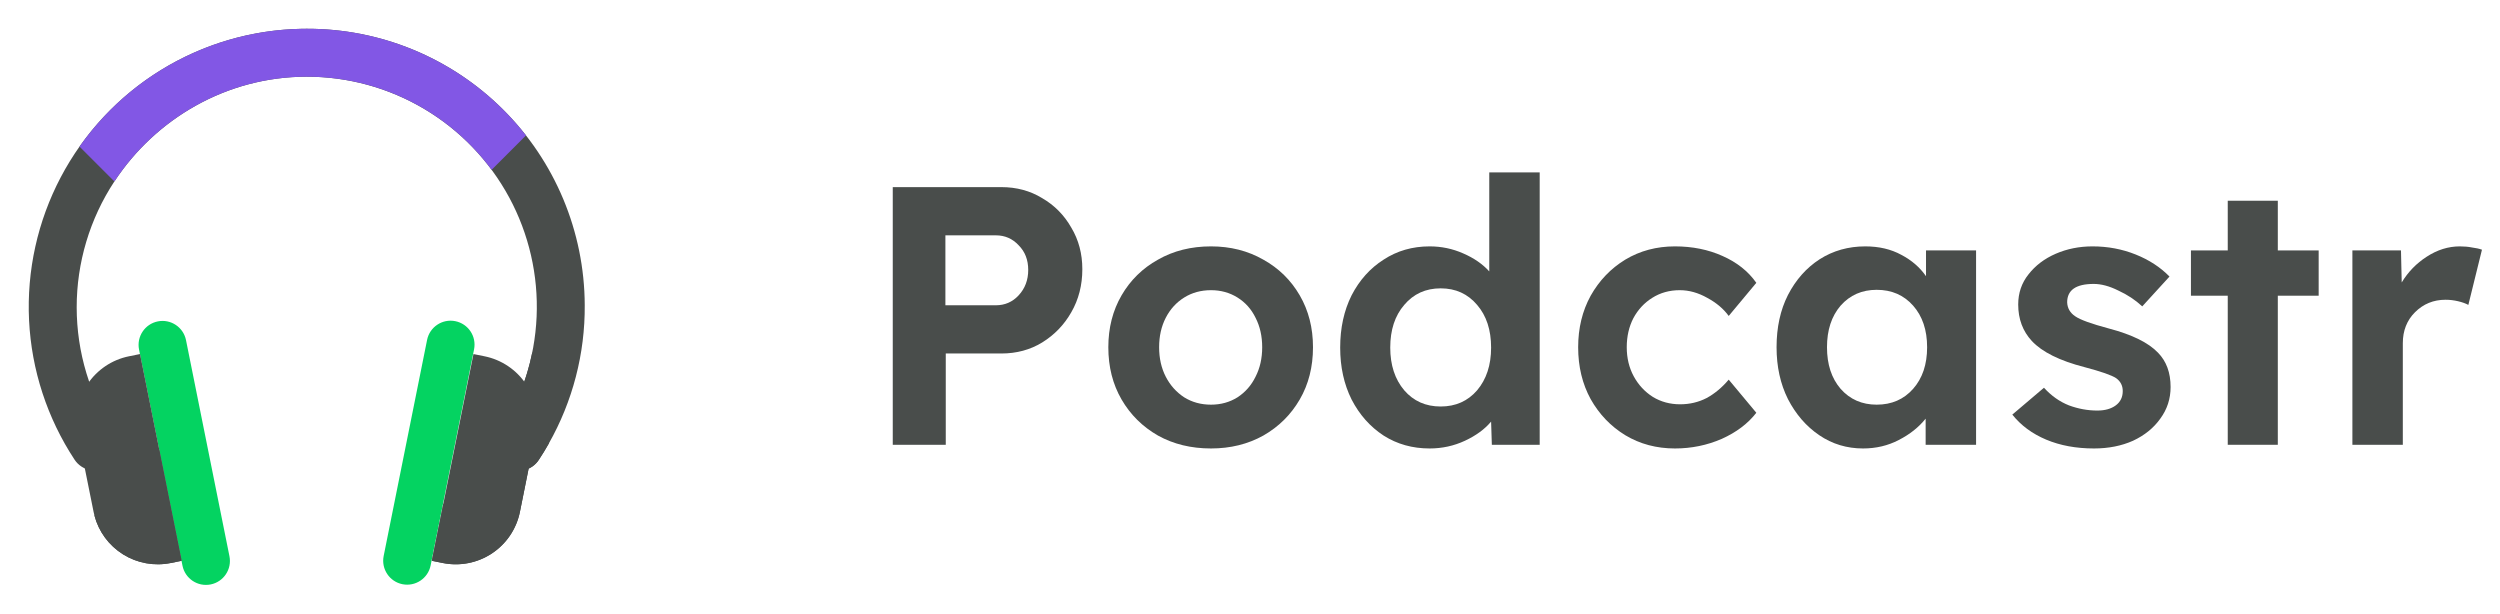
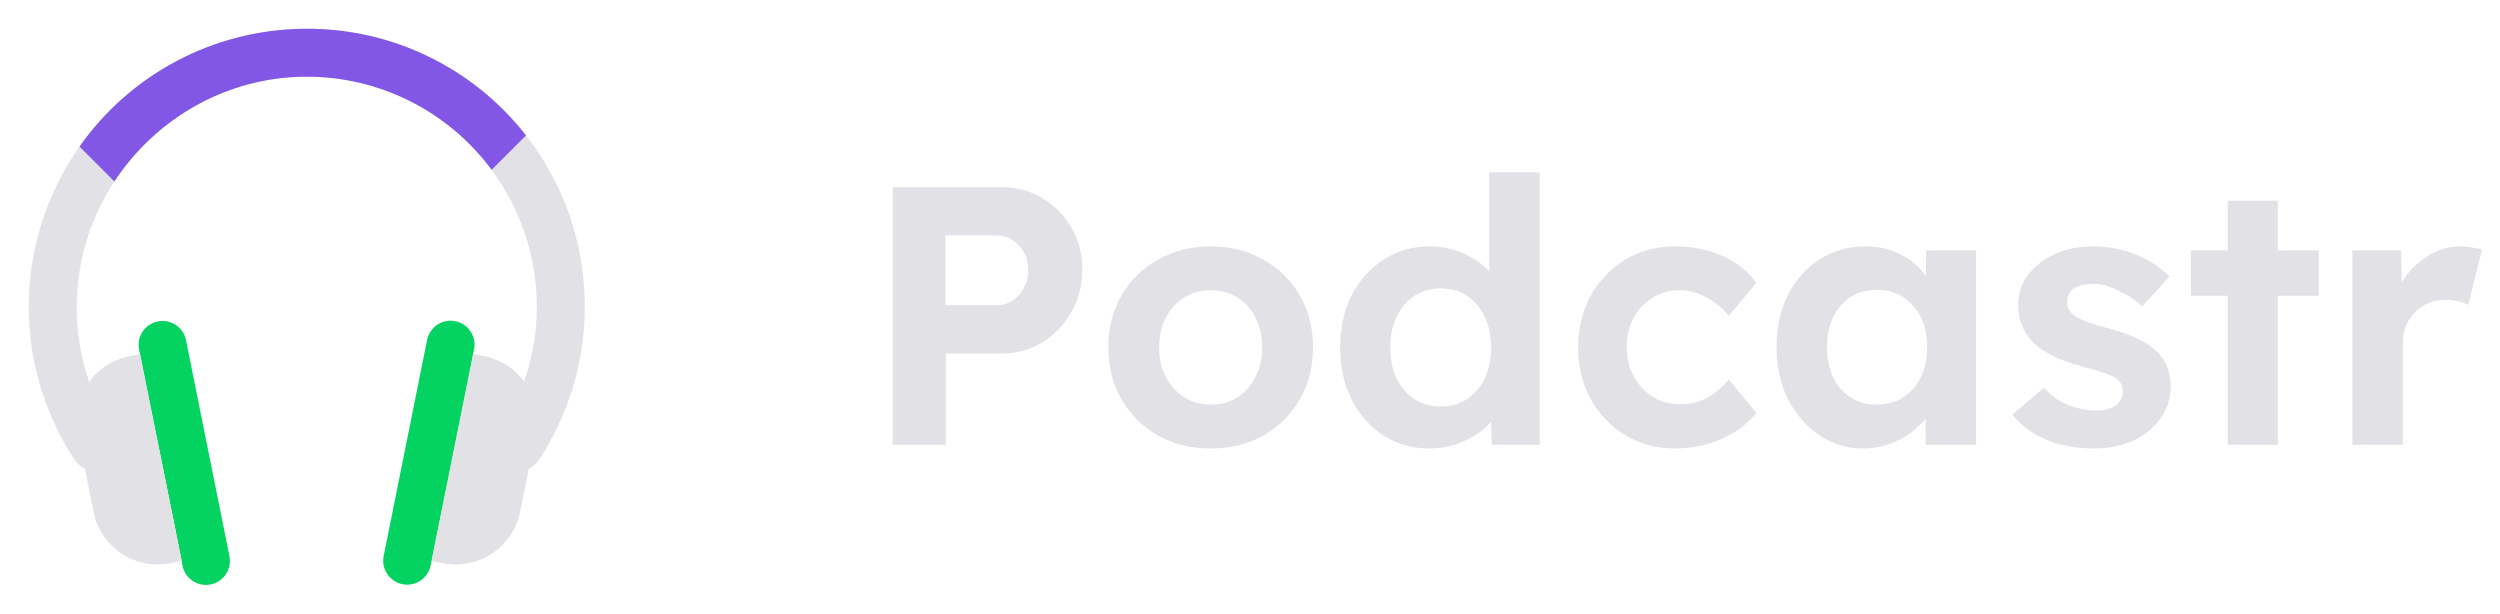
<svg xmlns="http://www.w3.org/2000/svg" width="163" height="40" viewBox="0 0 163 40" fill="none">
-   <path d="M58.208 29V12.2H65.288C66.28 12.2 67.168 12.44 67.952 12.92C68.752 13.384 69.384 14.024 69.848 14.84C70.328 15.64 70.568 16.544 70.568 17.552C70.568 18.592 70.328 19.528 69.848 20.36C69.384 21.176 68.752 21.832 67.952 22.328C67.168 22.808 66.28 23.048 65.288 23.048H61.664V29H58.208ZM61.64 19.904H64.928C65.52 19.904 66.016 19.688 66.416 19.256C66.832 18.808 67.04 18.256 67.04 17.6C67.04 16.944 66.832 16.408 66.416 15.992C66.016 15.56 65.52 15.344 64.928 15.344H61.64V19.904Z" fill="#494D4B" />
-   <path d="M78.959 29.24C77.663 29.24 76.511 28.96 75.503 28.4C74.495 27.824 73.703 27.04 73.127 26.048C72.551 25.056 72.263 23.92 72.263 22.64C72.263 21.376 72.551 20.248 73.127 19.256C73.703 18.264 74.495 17.488 75.503 16.928C76.511 16.352 77.663 16.064 78.959 16.064C80.223 16.064 81.359 16.352 82.367 16.928C83.375 17.488 84.167 18.264 84.743 19.256C85.319 20.248 85.607 21.376 85.607 22.64C85.607 23.92 85.319 25.056 84.743 26.048C84.167 27.04 83.375 27.824 82.367 28.4C81.359 28.96 80.223 29.24 78.959 29.24ZM78.959 26.384C79.599 26.384 80.175 26.224 80.687 25.904C81.199 25.568 81.591 25.12 81.863 24.56C82.151 24 82.295 23.36 82.295 22.64C82.295 21.92 82.151 21.28 81.863 20.72C81.591 20.16 81.199 19.72 80.687 19.4C80.175 19.08 79.599 18.92 78.959 18.92C78.303 18.92 77.719 19.08 77.207 19.4C76.695 19.72 76.295 20.16 76.007 20.72C75.719 21.28 75.575 21.92 75.575 22.64C75.575 23.36 75.719 24 76.007 24.56C76.295 25.12 76.695 25.568 77.207 25.904C77.719 26.224 78.303 26.384 78.959 26.384Z" fill="#494D4B" />
-   <path d="M93.212 29.24C92.092 29.24 91.092 28.96 90.212 28.4C89.332 27.824 88.636 27.04 88.124 26.048C87.628 25.056 87.38 23.928 87.38 22.664C87.38 21.384 87.628 20.248 88.124 19.256C88.636 18.264 89.332 17.488 90.212 16.928C91.092 16.352 92.092 16.064 93.212 16.064C93.98 16.064 94.708 16.216 95.396 16.52C96.1 16.824 96.668 17.216 97.1 17.696V11.24H100.388V29H97.268L97.22 27.488C96.804 27.984 96.236 28.4 95.516 28.736C94.796 29.072 94.028 29.24 93.212 29.24ZM93.932 26.504C94.908 26.504 95.7 26.152 96.308 25.448C96.916 24.728 97.22 23.8 97.22 22.664C97.22 21.512 96.916 20.584 96.308 19.88C95.7 19.16 94.908 18.8 93.932 18.8C92.956 18.8 92.164 19.16 91.556 19.88C90.948 20.584 90.644 21.512 90.644 22.664C90.644 23.8 90.948 24.728 91.556 25.448C92.164 26.152 92.956 26.504 93.932 26.504Z" fill="#494D4B" />
-   <path d="M109.208 29.24C108.008 29.24 106.928 28.952 105.968 28.376C105.024 27.8 104.272 27.016 103.712 26.024C103.168 25.032 102.896 23.904 102.896 22.64C102.896 21.392 103.168 20.272 103.712 19.28C104.272 18.288 105.024 17.504 105.968 16.928C106.928 16.352 108.008 16.064 109.208 16.064C110.344 16.064 111.376 16.272 112.304 16.688C113.248 17.104 113.984 17.688 114.512 18.44L112.712 20.6C112.376 20.136 111.912 19.744 111.32 19.424C110.728 19.088 110.128 18.92 109.52 18.92C108.848 18.92 108.248 19.088 107.72 19.424C107.208 19.744 106.8 20.184 106.496 20.744C106.208 21.304 106.064 21.936 106.064 22.64C106.064 23.344 106.216 23.976 106.52 24.536C106.824 25.096 107.24 25.544 107.768 25.88C108.296 26.2 108.888 26.36 109.544 26.36C110.168 26.36 110.744 26.224 111.272 25.952C111.8 25.664 112.28 25.264 112.712 24.752L114.512 26.912C113.968 27.616 113.216 28.184 112.256 28.616C111.296 29.032 110.28 29.24 109.208 29.24Z" fill="#494D4B" />
-   <path d="M121.472 29.24C120.416 29.24 119.464 28.952 118.616 28.376C117.768 27.8 117.088 27.016 116.576 26.024C116.08 25.032 115.832 23.904 115.832 22.64C115.832 21.344 116.08 20.208 116.576 19.232C117.088 18.24 117.776 17.464 118.64 16.904C119.52 16.344 120.512 16.064 121.616 16.064C122.512 16.064 123.296 16.248 123.968 16.616C124.64 16.968 125.176 17.432 125.576 18.008V16.328H128.84V29H125.552V27.296C125.104 27.856 124.52 28.32 123.8 28.688C123.096 29.056 122.32 29.24 121.472 29.24ZM122.36 26.384C123.336 26.384 124.128 26.04 124.736 25.352C125.344 24.664 125.648 23.76 125.648 22.64C125.648 21.52 125.344 20.616 124.736 19.928C124.128 19.24 123.336 18.896 122.36 18.896C121.4 18.896 120.616 19.24 120.008 19.928C119.416 20.616 119.12 21.52 119.12 22.64C119.12 23.76 119.416 24.664 120.008 25.352C120.616 26.04 121.4 26.384 122.36 26.384Z" fill="#494D4B" />
-   <path d="M136.531 29.24C135.363 29.24 134.323 29.048 133.411 28.664C132.499 28.28 131.763 27.736 131.203 27.032L133.267 25.28C133.747 25.808 134.291 26.192 134.899 26.432C135.507 26.656 136.123 26.768 136.747 26.768C137.243 26.768 137.643 26.656 137.947 26.432C138.251 26.208 138.403 25.896 138.403 25.496C138.403 25.144 138.259 24.864 137.971 24.656C137.683 24.464 136.995 24.224 135.907 23.936C134.291 23.52 133.147 22.952 132.475 22.232C131.883 21.592 131.587 20.8 131.587 19.856C131.587 19.104 131.811 18.448 132.259 17.888C132.707 17.312 133.299 16.864 134.035 16.544C134.771 16.224 135.571 16.064 136.435 16.064C137.427 16.064 138.363 16.24 139.243 16.592C140.123 16.944 140.859 17.424 141.451 18.032L139.675 19.976C139.227 19.56 138.707 19.216 138.115 18.944C137.539 18.656 137.003 18.512 136.507 18.512C135.355 18.512 134.779 18.912 134.779 19.712C134.795 20.096 134.971 20.4 135.307 20.624C135.627 20.848 136.355 21.112 137.491 21.416C139.011 21.816 140.083 22.344 140.707 23C141.251 23.56 141.523 24.304 141.523 25.232C141.523 26 141.299 26.688 140.851 27.296C140.419 27.904 139.827 28.384 139.075 28.736C138.323 29.072 137.475 29.24 136.531 29.24Z" fill="#494D4B" />
-   <path d="M145.249 29V19.28H142.849V16.328H145.249V13.088H148.513V16.328H151.177V19.28H148.513V29H145.249Z" fill="#494D4B" />
-   <path d="M153.376 29V16.328H156.544L156.592 18.416C157.008 17.728 157.552 17.168 158.224 16.736C158.912 16.288 159.632 16.064 160.384 16.064C160.672 16.064 160.936 16.088 161.176 16.136C161.432 16.168 161.648 16.216 161.824 16.28L160.936 19.88C160.76 19.784 160.536 19.704 160.264 19.64C159.992 19.576 159.72 19.544 159.448 19.544C158.664 19.544 158 19.816 157.456 20.36C156.928 20.888 156.664 21.56 156.664 22.376V29H153.376Z" fill="#494D4B" />
-   <path d="M38.125 19.888C38.149 23.054 37.34 26.171 35.777 28.926C35.575 29.284 35.361 29.634 35.134 29.976C35.023 30.15 34.877 30.3 34.707 30.417C34.537 30.535 34.345 30.617 34.142 30.66C33.94 30.702 33.731 30.704 33.528 30.666C33.325 30.627 33.132 30.548 32.959 30.434C32.786 30.32 32.638 30.173 32.523 30.001C32.408 29.83 32.328 29.637 32.288 29.434C32.247 29.231 32.248 29.022 32.289 28.82C32.33 28.617 32.411 28.424 32.527 28.253C34.019 25.99 34.868 23.364 34.987 20.656C35.105 17.948 34.488 15.259 33.2 12.874C31.912 10.489 30.002 8.497 27.673 7.111C25.344 5.724 22.683 4.995 19.972 5C14.762 5.01 10.142 7.745 7.457 11.832C5.852 14.27 4.998 17.126 5 20.045C5.003 22.964 5.863 25.818 7.473 28.253C7.701 28.599 7.782 29.022 7.699 29.427C7.616 29.834 7.375 30.19 7.029 30.418C6.683 30.646 6.261 30.728 5.855 30.645C5.449 30.561 5.092 30.32 4.864 29.974C3.079 27.265 2.054 24.127 1.895 20.887C1.737 17.647 2.451 14.424 3.962 11.553C5.474 8.683 7.729 6.271 10.491 4.569C13.253 2.868 16.421 1.938 19.664 1.878C19.778 1.876 19.891 1.875 20.005 1.875C24.795 1.865 29.393 3.756 32.791 7.133C36.188 10.511 38.106 15.098 38.125 19.888Z" fill="#494D4B" />
+   <path d="M58.208 29V12.2H65.288C66.28 12.2 67.168 12.44 67.952 12.92C68.752 13.384 69.384 14.024 69.848 14.84C70.328 15.64 70.568 16.544 70.568 17.552C70.568 18.592 70.328 19.528 69.848 20.36C69.384 21.176 68.752 21.832 67.952 22.328C67.168 22.808 66.28 23.048 65.288 23.048H61.664V29H58.208ZM61.64 19.904H64.928C65.52 19.904 66.016 19.688 66.416 19.256C66.832 18.808 67.04 18.256 67.04 17.6C67.04 16.944 66.832 16.408 66.416 15.992C66.016 15.56 65.52 15.344 64.928 15.344H61.64V19.904Z" fill="#e1e1e6" />
+   <path d="M78.959 29.24C77.663 29.24 76.511 28.96 75.503 28.4C74.495 27.824 73.703 27.04 73.127 26.048C72.551 25.056 72.263 23.92 72.263 22.64C72.263 21.376 72.551 20.248 73.127 19.256C73.703 18.264 74.495 17.488 75.503 16.928C76.511 16.352 77.663 16.064 78.959 16.064C80.223 16.064 81.359 16.352 82.367 16.928C83.375 17.488 84.167 18.264 84.743 19.256C85.319 20.248 85.607 21.376 85.607 22.64C85.607 23.92 85.319 25.056 84.743 26.048C84.167 27.04 83.375 27.824 82.367 28.4C81.359 28.96 80.223 29.24 78.959 29.24ZM78.959 26.384C79.599 26.384 80.175 26.224 80.687 25.904C81.199 25.568 81.591 25.12 81.863 24.56C82.151 24 82.295 23.36 82.295 22.64C82.295 21.92 82.151 21.28 81.863 20.72C81.591 20.16 81.199 19.72 80.687 19.4C80.175 19.08 79.599 18.92 78.959 18.92C78.303 18.92 77.719 19.08 77.207 19.4C76.695 19.72 76.295 20.16 76.007 20.72C75.719 21.28 75.575 21.92 75.575 22.64C75.575 23.36 75.719 24 76.007 24.56C76.295 25.12 76.695 25.568 77.207 25.904C77.719 26.224 78.303 26.384 78.959 26.384Z" fill="#e1e1e6" />
+   <path d="M93.212 29.24C92.092 29.24 91.092 28.96 90.212 28.4C89.332 27.824 88.636 27.04 88.124 26.048C87.628 25.056 87.38 23.928 87.38 22.664C87.38 21.384 87.628 20.248 88.124 19.256C88.636 18.264 89.332 17.488 90.212 16.928C91.092 16.352 92.092 16.064 93.212 16.064C93.98 16.064 94.708 16.216 95.396 16.52C96.1 16.824 96.668 17.216 97.1 17.696V11.24H100.388V29H97.268L97.22 27.488C96.804 27.984 96.236 28.4 95.516 28.736C94.796 29.072 94.028 29.24 93.212 29.24ZM93.932 26.504C94.908 26.504 95.7 26.152 96.308 25.448C96.916 24.728 97.22 23.8 97.22 22.664C97.22 21.512 96.916 20.584 96.308 19.88C95.7 19.16 94.908 18.8 93.932 18.8C92.956 18.8 92.164 19.16 91.556 19.88C90.948 20.584 90.644 21.512 90.644 22.664C90.644 23.8 90.948 24.728 91.556 25.448C92.164 26.152 92.956 26.504 93.932 26.504Z" fill="#e1e1e6" />
+   <path d="M109.208 29.24C108.008 29.24 106.928 28.952 105.968 28.376C105.024 27.8 104.272 27.016 103.712 26.024C103.168 25.032 102.896 23.904 102.896 22.64C102.896 21.392 103.168 20.272 103.712 19.28C104.272 18.288 105.024 17.504 105.968 16.928C106.928 16.352 108.008 16.064 109.208 16.064C110.344 16.064 111.376 16.272 112.304 16.688C113.248 17.104 113.984 17.688 114.512 18.44L112.712 20.6C112.376 20.136 111.912 19.744 111.32 19.424C110.728 19.088 110.128 18.92 109.52 18.92C108.848 18.92 108.248 19.088 107.72 19.424C107.208 19.744 106.8 20.184 106.496 20.744C106.208 21.304 106.064 21.936 106.064 22.64C106.064 23.344 106.216 23.976 106.52 24.536C106.824 25.096 107.24 25.544 107.768 25.88C108.296 26.2 108.888 26.36 109.544 26.36C110.168 26.36 110.744 26.224 111.272 25.952C111.8 25.664 112.28 25.264 112.712 24.752L114.512 26.912C113.968 27.616 113.216 28.184 112.256 28.616C111.296 29.032 110.28 29.24 109.208 29.24Z" fill="#e1e1e6" />
+   <path d="M121.472 29.24C120.416 29.24 119.464 28.952 118.616 28.376C117.768 27.8 117.088 27.016 116.576 26.024C116.08 25.032 115.832 23.904 115.832 22.64C115.832 21.344 116.08 20.208 116.576 19.232C117.088 18.24 117.776 17.464 118.64 16.904C119.52 16.344 120.512 16.064 121.616 16.064C122.512 16.064 123.296 16.248 123.968 16.616C124.64 16.968 125.176 17.432 125.576 18.008V16.328H128.84V29H125.552V27.296C125.104 27.856 124.52 28.32 123.8 28.688C123.096 29.056 122.32 29.24 121.472 29.24ZM122.36 26.384C123.336 26.384 124.128 26.04 124.736 25.352C125.344 24.664 125.648 23.76 125.648 22.64C125.648 21.52 125.344 20.616 124.736 19.928C124.128 19.24 123.336 18.896 122.36 18.896C121.4 18.896 120.616 19.24 120.008 19.928C119.416 20.616 119.12 21.52 119.12 22.64C119.12 23.76 119.416 24.664 120.008 25.352C120.616 26.04 121.4 26.384 122.36 26.384Z" fill="#e1e1e6" />
+   <path d="M136.531 29.24C135.363 29.24 134.323 29.048 133.411 28.664C132.499 28.28 131.763 27.736 131.203 27.032L133.267 25.28C133.747 25.808 134.291 26.192 134.899 26.432C135.507 26.656 136.123 26.768 136.747 26.768C137.243 26.768 137.643 26.656 137.947 26.432C138.251 26.208 138.403 25.896 138.403 25.496C138.403 25.144 138.259 24.864 137.971 24.656C137.683 24.464 136.995 24.224 135.907 23.936C134.291 23.52 133.147 22.952 132.475 22.232C131.883 21.592 131.587 20.8 131.587 19.856C131.587 19.104 131.811 18.448 132.259 17.888C132.707 17.312 133.299 16.864 134.035 16.544C134.771 16.224 135.571 16.064 136.435 16.064C137.427 16.064 138.363 16.24 139.243 16.592C140.123 16.944 140.859 17.424 141.451 18.032L139.675 19.976C139.227 19.56 138.707 19.216 138.115 18.944C137.539 18.656 137.003 18.512 136.507 18.512C135.355 18.512 134.779 18.912 134.779 19.712C134.795 20.096 134.971 20.4 135.307 20.624C135.627 20.848 136.355 21.112 137.491 21.416C139.011 21.816 140.083 22.344 140.707 23C141.251 23.56 141.523 24.304 141.523 25.232C141.523 26 141.299 26.688 140.851 27.296C140.419 27.904 139.827 28.384 139.075 28.736C138.323 29.072 137.475 29.24 136.531 29.24Z" fill="#e1e1e6" />
+   <path d="M145.249 29V19.28H142.849V16.328H145.249V13.088H148.513V16.328H151.177V19.28H148.513V29H145.249Z" fill="#e1e1e6" />
+   <path d="M153.376 29V16.328H156.544L156.592 18.416C157.008 17.728 157.552 17.168 158.224 16.736C158.912 16.288 159.632 16.064 160.384 16.064C160.672 16.064 160.936 16.088 161.176 16.136C161.432 16.168 161.648 16.216 161.824 16.28L160.936 19.88C160.76 19.784 160.536 19.704 160.264 19.64C159.992 19.576 159.72 19.544 159.448 19.544C158.664 19.544 158 19.816 157.456 20.36C156.928 20.888 156.664 21.56 156.664 22.376V29H153.376Z" fill="#e1e1e6" />
+   <path d="M38.125 19.888C38.149 23.054 37.34 26.171 35.777 28.926C35.575 29.284 35.361 29.634 35.134 29.976C35.023 30.15 34.877 30.3 34.707 30.417C34.537 30.535 34.345 30.617 34.142 30.66C33.94 30.702 33.731 30.704 33.528 30.666C33.325 30.627 33.132 30.548 32.959 30.434C32.786 30.32 32.638 30.173 32.523 30.001C32.408 29.83 32.328 29.637 32.288 29.434C32.247 29.231 32.248 29.022 32.289 28.82C32.33 28.617 32.411 28.424 32.527 28.253C34.019 25.99 34.868 23.364 34.987 20.656C35.105 17.948 34.488 15.259 33.2 12.874C31.912 10.489 30.002 8.497 27.673 7.111C25.344 5.724 22.683 4.995 19.972 5C14.762 5.01 10.142 7.745 7.457 11.832C5.852 14.27 4.998 17.126 5 20.045C5.003 22.964 5.863 25.818 7.473 28.253C7.701 28.599 7.782 29.022 7.699 29.427C7.616 29.834 7.375 30.19 7.029 30.418C6.683 30.646 6.261 30.728 5.855 30.645C5.449 30.561 5.092 30.32 4.864 29.974C3.079 27.265 2.054 24.127 1.895 20.887C1.737 17.647 2.451 14.424 3.962 11.553C5.474 8.683 7.729 6.271 10.491 4.569C13.253 2.868 16.421 1.938 19.664 1.878C19.778 1.876 19.891 1.875 20.005 1.875C24.795 1.865 29.393 3.756 32.791 7.133C36.188 10.511 38.106 15.098 38.125 19.888Z" fill="#e1e1e6" />
  <path d="M9.066 22.794L11.898 36.882C12.068 37.728 12.891 38.275 13.737 38.105C14.582 37.935 15.13 37.112 14.96 36.266L12.128 22.179C11.958 21.333 11.135 20.785 10.289 20.955C9.444 21.125 8.896 21.949 9.066 22.794Z" fill="#04D361" />
-   <path d="M11.844 36.564L11.126 36.709C10.059 36.923 8.95 36.722 8.027 36.147C7.103 35.572 6.434 34.665 6.157 33.612C6.136 33.531 6.116 33.45 6.1 33.367L5.071 28.256C4.848 27.146 5.075 25.993 5.701 25.051C6.328 24.108 7.303 23.453 8.413 23.229L9.13 23.084L10.39 29.341L11.844 36.564Z" fill="#494D4B" />
-   <path d="M11.844 36.564L11.126 36.709C10.059 36.923 8.95 36.722 8.027 36.147C7.103 35.572 6.434 34.665 6.157 33.612C7.674 32.298 9.09 30.87 10.39 29.341L11.844 36.564Z" fill="#494D4B" />
-   <path d="M36.148 27.087L35.777 28.926C35.575 29.284 35.361 29.634 35.134 29.976C35.023 30.15 34.877 30.3 34.707 30.417C34.537 30.534 34.345 30.617 34.142 30.659C33.94 30.702 33.731 30.704 33.528 30.665C33.325 30.627 33.132 30.548 32.959 30.434C32.786 30.32 32.638 30.173 32.523 30.001C32.408 29.829 32.328 29.637 32.288 29.434C32.247 29.231 32.248 29.022 32.289 28.819C32.33 28.617 32.411 28.424 32.527 28.253C33.587 26.65 34.326 24.858 34.705 22.974C35.293 23.467 35.737 24.109 35.991 24.833C36.245 25.557 36.299 26.335 36.148 27.087Z" fill="#494D4B" />
+   <path d="M11.844 36.564L11.126 36.709C10.059 36.923 8.95 36.722 8.027 36.147C7.103 35.572 6.434 34.665 6.157 33.612C6.136 33.531 6.116 33.45 6.1 33.367L5.071 28.256C4.848 27.146 5.075 25.993 5.701 25.051C6.328 24.108 7.303 23.453 8.413 23.229L9.13 23.084L10.39 29.341L11.844 36.564Z" fill="#e1e1e6" />
+   <path d="M11.844 36.564L11.126 36.709C10.059 36.923 8.95 36.722 8.027 36.147C7.103 35.572 6.434 34.665 6.157 33.612C7.674 32.298 9.09 30.87 10.39 29.341L11.844 36.564Z" fill="#e1e1e6" />
+   <path d="M36.148 27.087L35.777 28.926C35.575 29.284 35.361 29.634 35.134 29.976C35.023 30.15 34.877 30.3 34.707 30.417C34.537 30.534 34.345 30.617 34.142 30.659C33.94 30.702 33.731 30.704 33.528 30.665C33.325 30.627 33.132 30.548 32.959 30.434C32.786 30.32 32.638 30.173 32.523 30.001C32.408 29.829 32.328 29.637 32.288 29.434C32.247 29.231 32.248 29.022 32.289 28.819C32.33 28.617 32.411 28.424 32.527 28.253C33.587 26.65 34.326 24.858 34.705 22.974C35.293 23.467 35.737 24.109 35.991 24.833C36.245 25.557 36.299 26.335 36.148 27.087Z" fill="#e1e1e6" />
  <path d="M34.295 8.83L32.054 11.071C30.657 9.182 28.836 7.649 26.737 6.594C24.638 5.54 22.321 4.993 19.972 5C14.762 5.01 10.142 7.745 7.457 11.832L5.184 9.559C6.823 7.229 8.988 5.32 11.505 3.985C14.021 2.651 16.816 1.929 19.664 1.878C19.778 1.876 19.891 1.875 20.005 1.875C22.759 1.869 25.479 2.492 27.955 3.698C30.432 4.903 32.601 6.658 34.295 8.83Z" fill="#8257E5" />
  <path d="M27.846 22.163L25.015 36.251C24.845 37.097 25.392 37.92 26.238 38.09C27.084 38.26 27.907 37.712 28.077 36.867L30.909 22.779C31.079 21.933 30.531 21.11 29.685 20.94C28.84 20.77 28.016 21.318 27.846 22.163Z" fill="#04D361" />
-   <path d="M34.929 28.256L33.9 33.367C33.677 34.477 33.022 35.452 32.079 36.079C31.137 36.705 29.984 36.932 28.874 36.709L28.156 36.564L28.9 32.871L30.869 23.084L31.587 23.229C32.697 23.453 33.672 24.108 34.299 25.05C34.386 25.18 34.465 25.314 34.536 25.453C34.982 26.315 35.12 27.304 34.929 28.256Z" fill="#494D4B" />
-   <path d="M34.929 28.256L33.9 33.367C33.677 34.477 33.022 35.452 32.079 36.079C31.137 36.705 29.984 36.932 28.874 36.709L28.156 36.564L28.9 32.871C31.04 30.609 32.93 28.122 34.536 25.453C34.982 26.315 35.12 27.304 34.929 28.256Z" fill="#494D4B" />
+   <path d="M34.929 28.256L33.9 33.367C33.677 34.477 33.022 35.452 32.079 36.079C31.137 36.705 29.984 36.932 28.874 36.709L28.156 36.564L28.9 32.871L30.869 23.084L31.587 23.229C32.697 23.453 33.672 24.108 34.299 25.05C34.386 25.18 34.465 25.314 34.536 25.453C34.982 26.315 35.12 27.304 34.929 28.256Z" fill="#e1e1e6" />
+   <path d="M34.929 28.256L33.9 33.367C33.677 34.477 33.022 35.452 32.079 36.079C31.137 36.705 29.984 36.932 28.874 36.709L28.156 36.564L28.9 32.871C31.04 30.609 32.93 28.122 34.536 25.453C34.982 26.315 35.12 27.304 34.929 28.256Z" fill="#e1e1e6" />
</svg>
